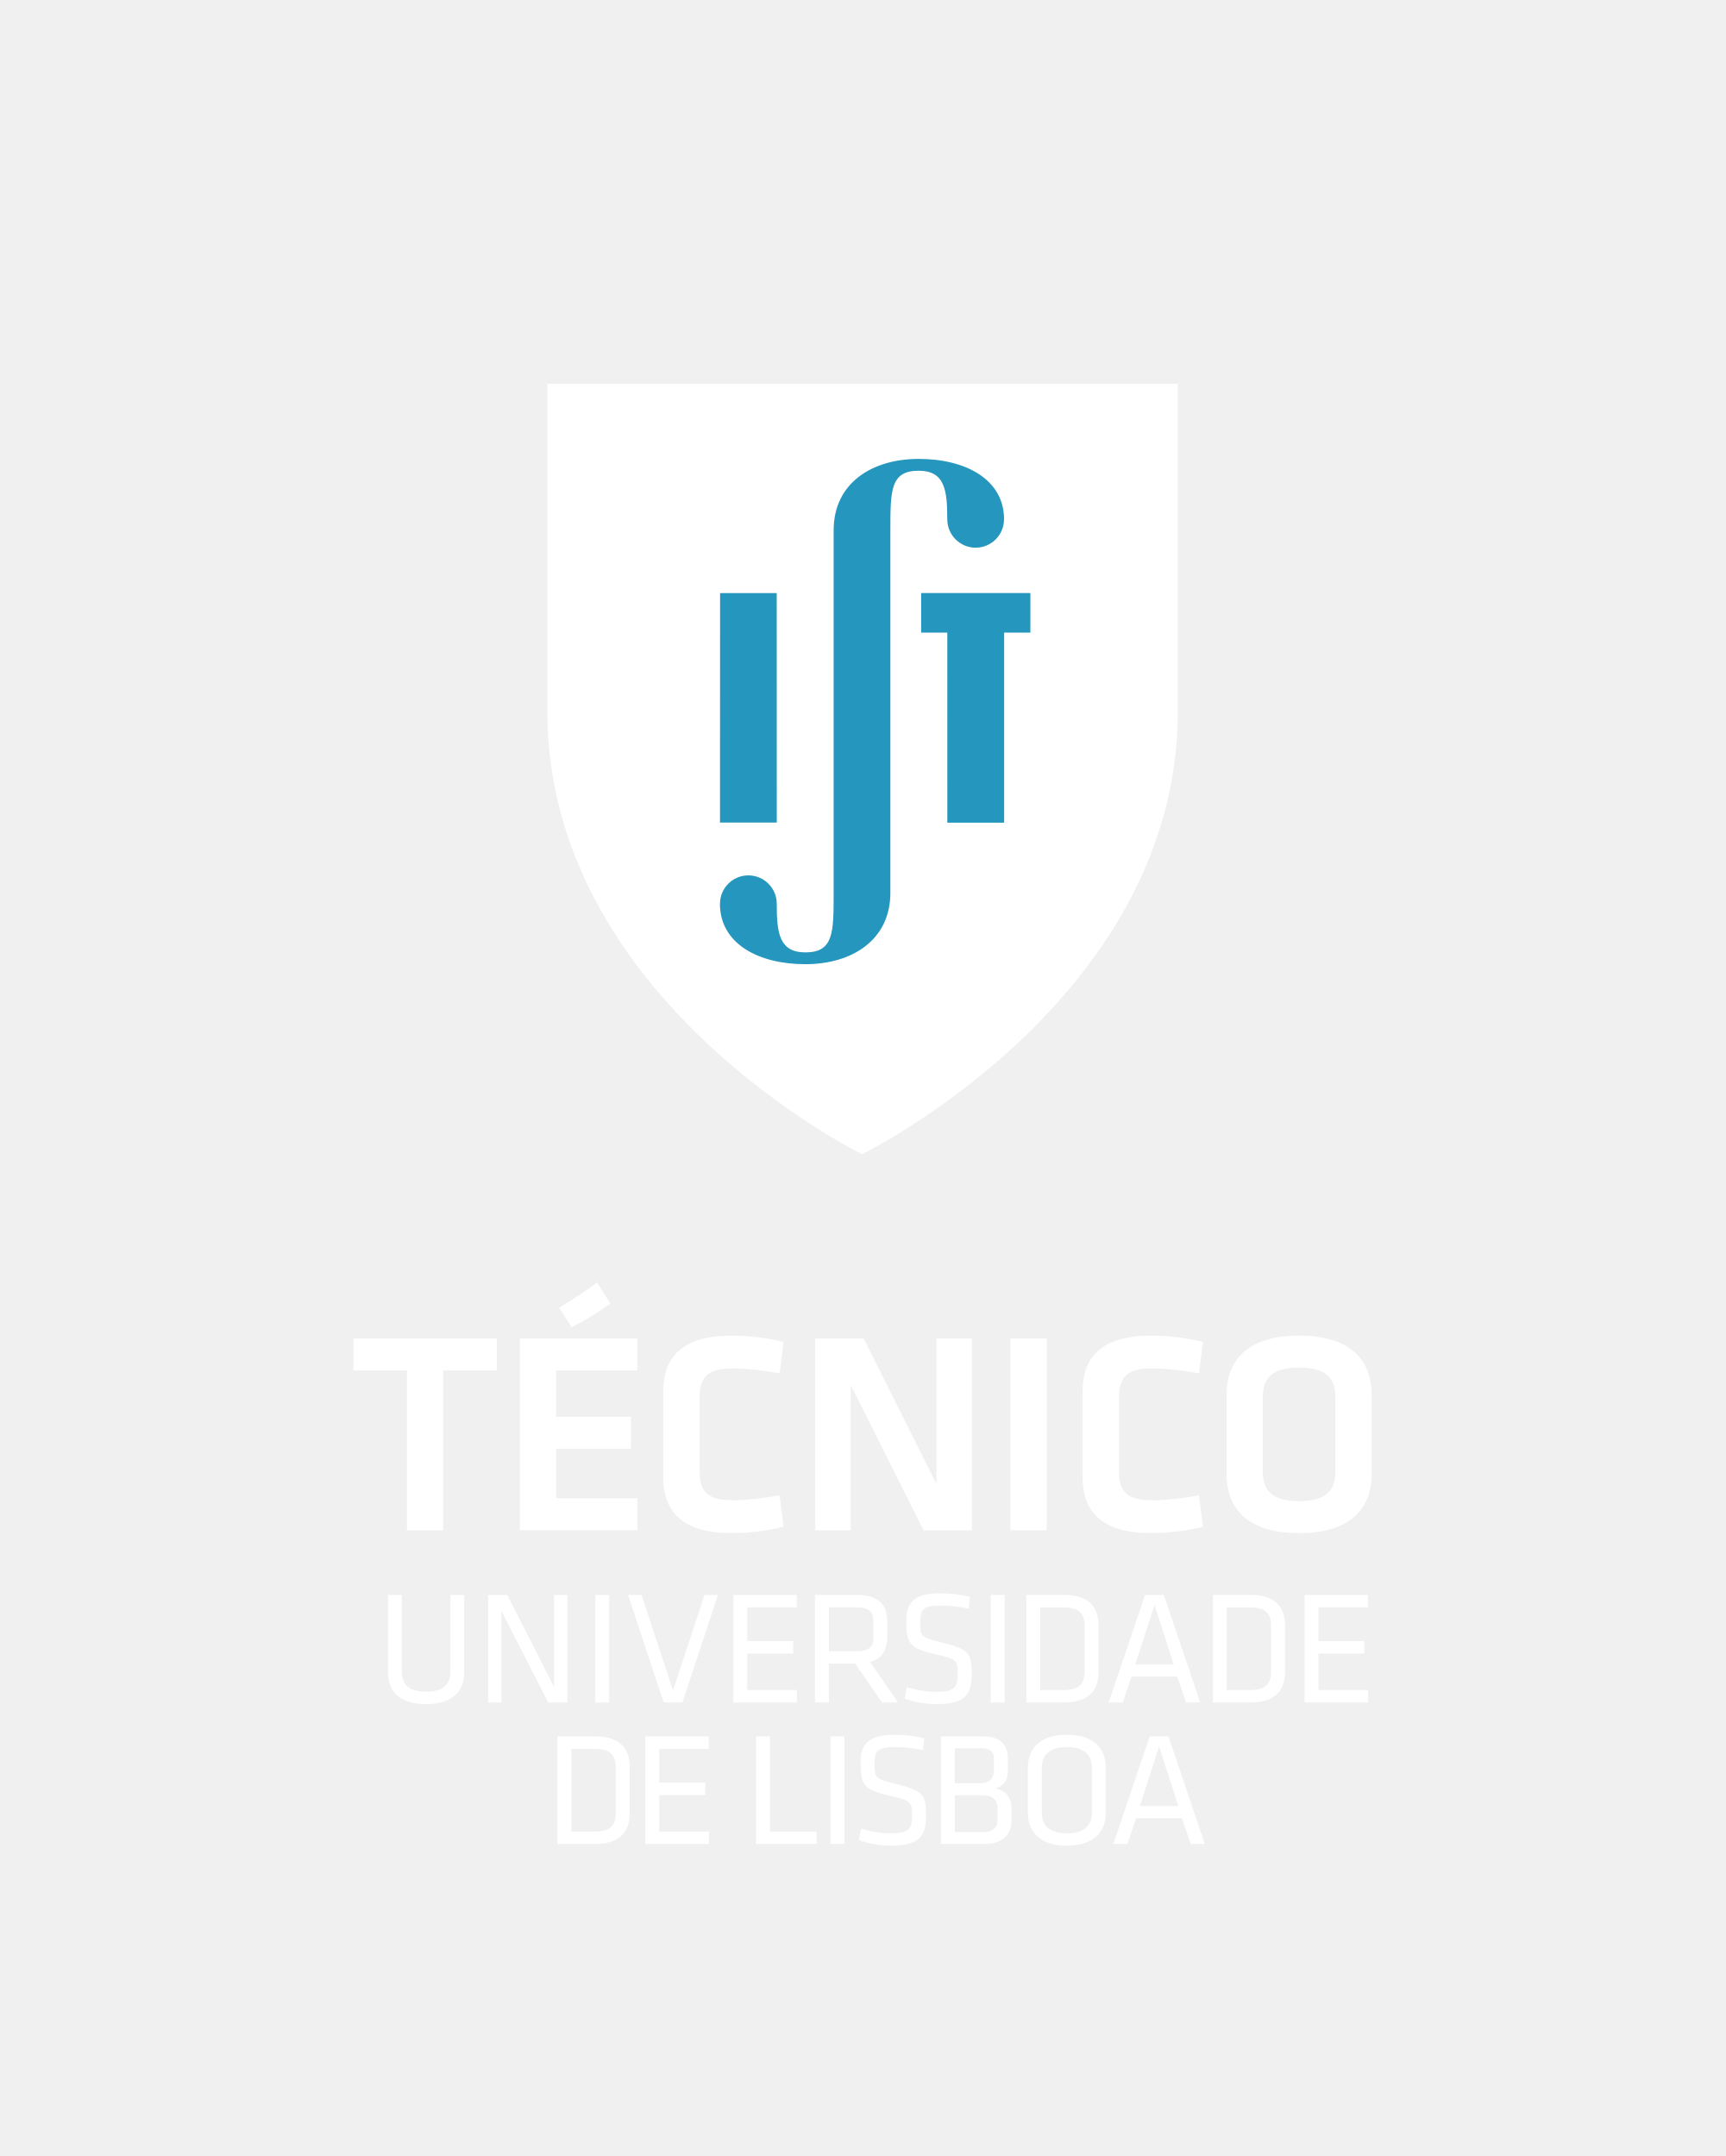
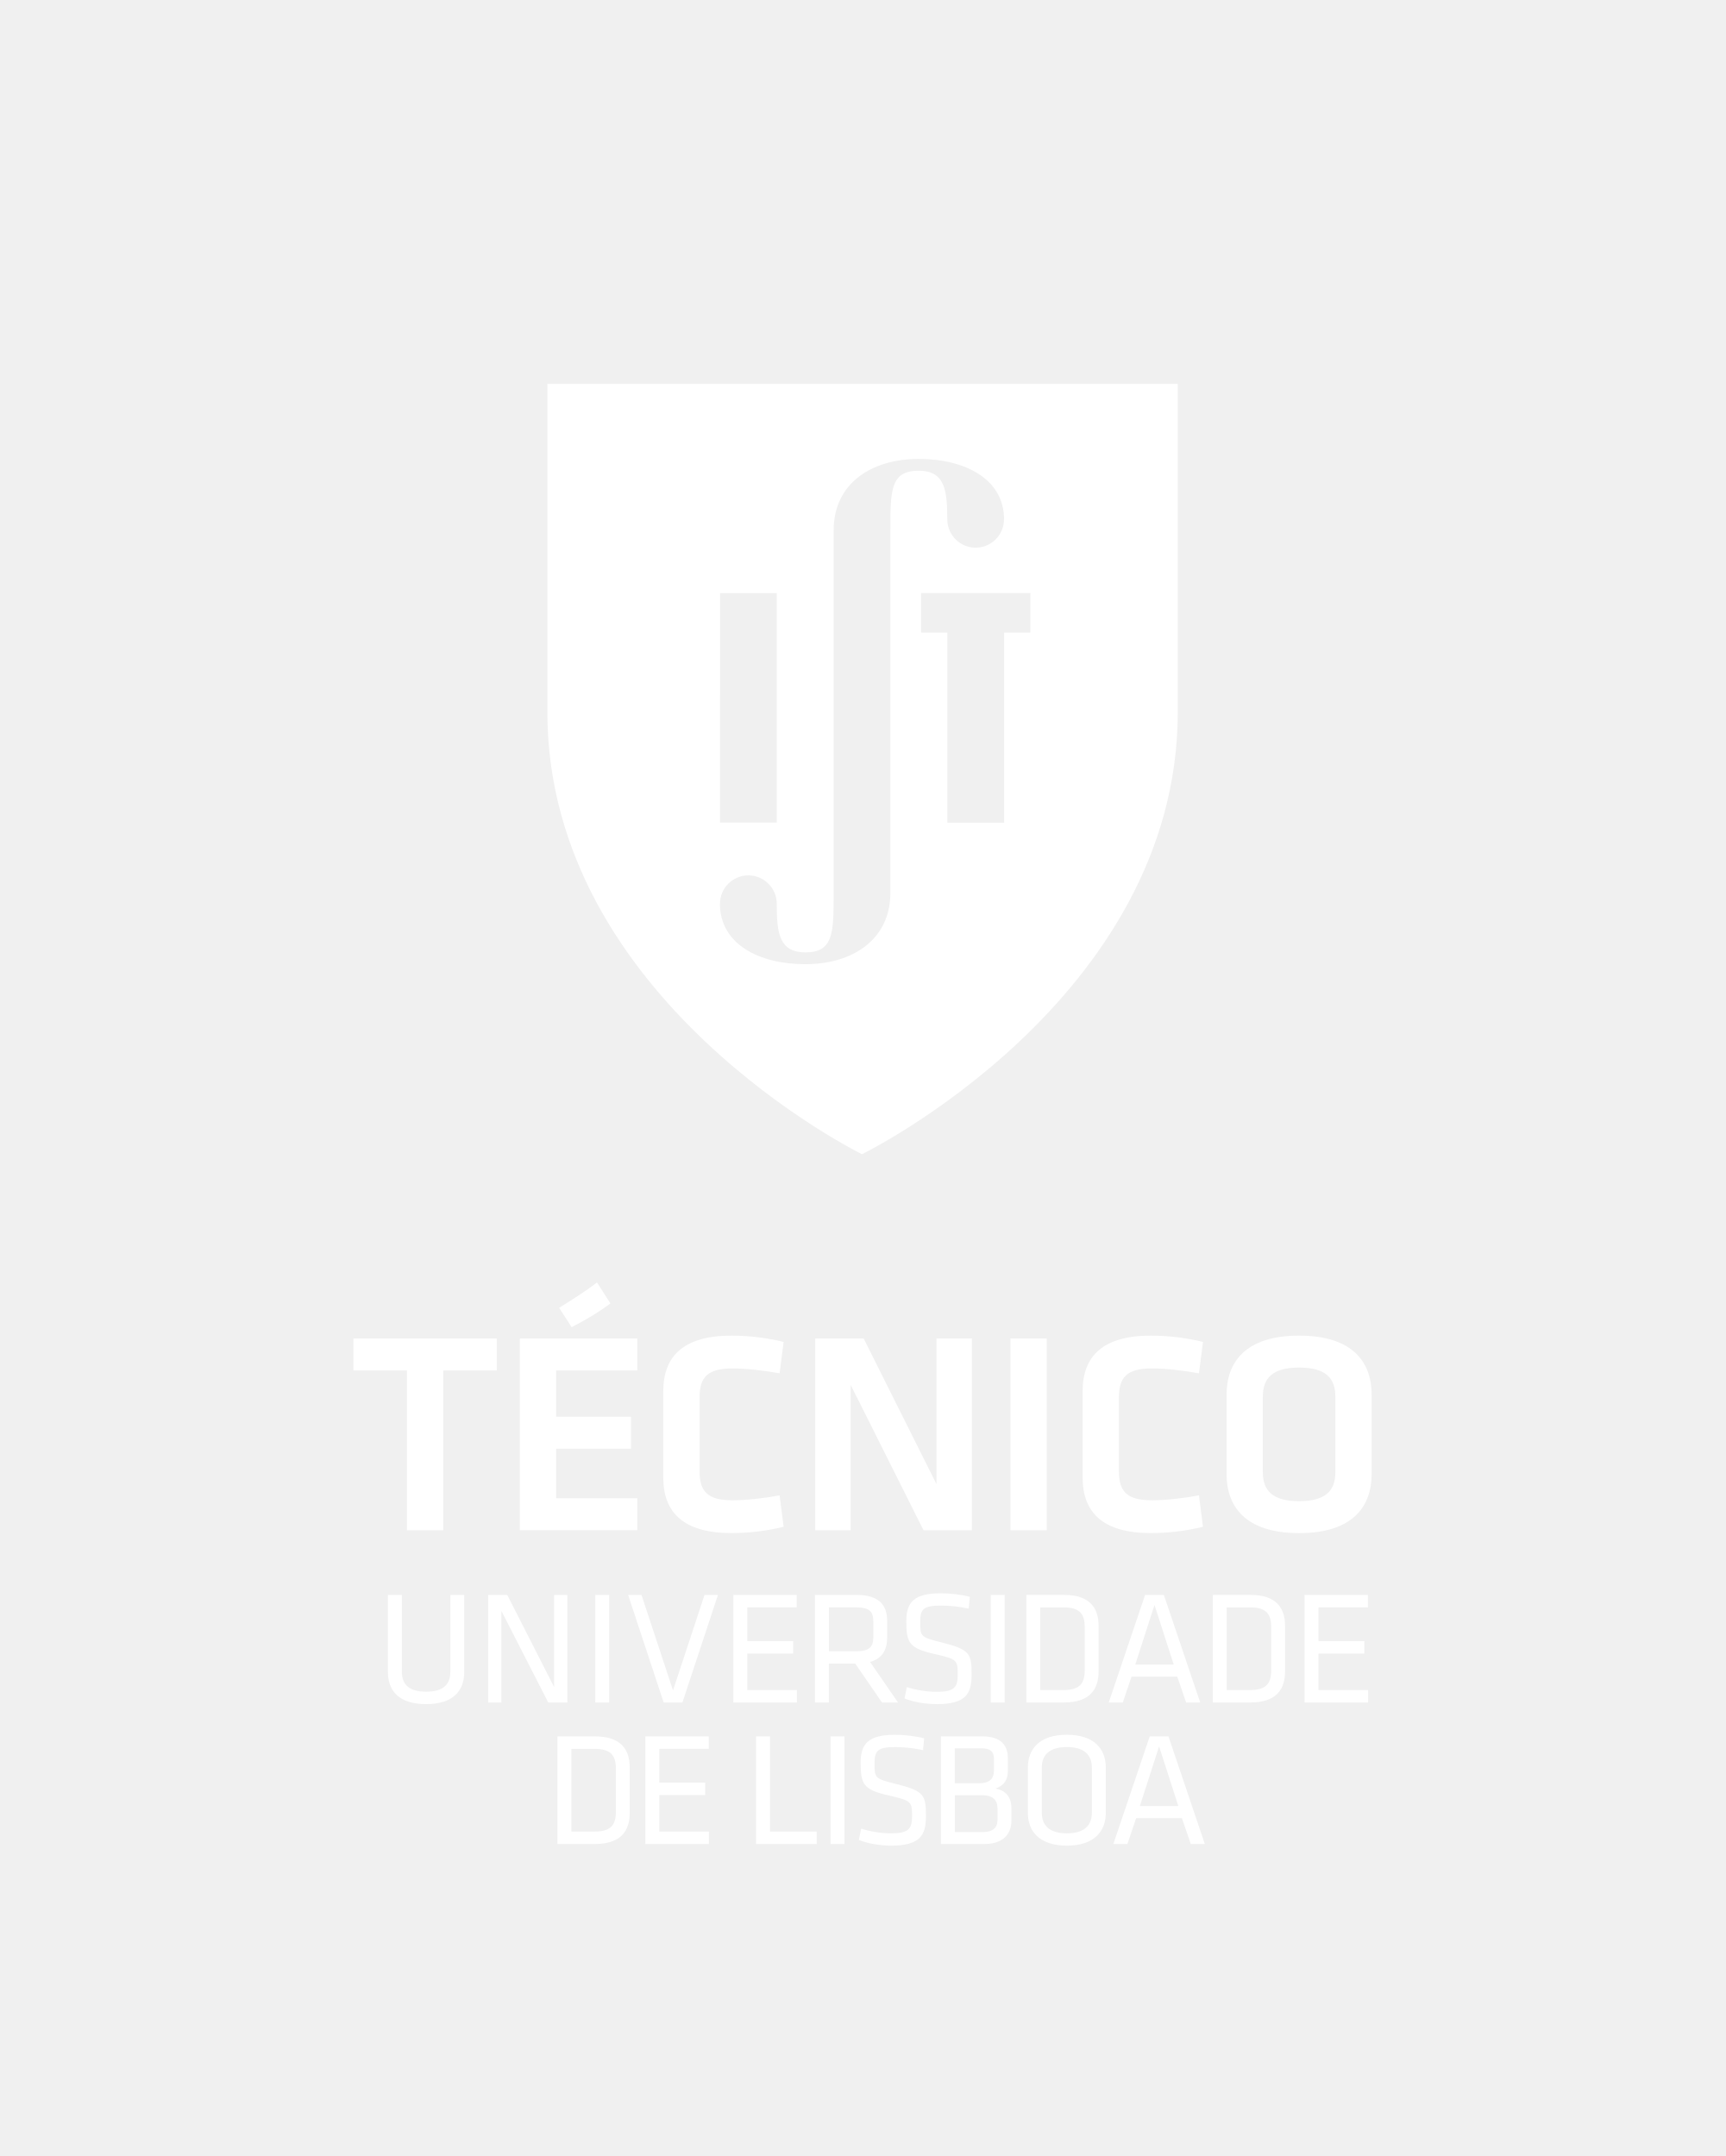
- <svg xmlns="http://www.w3.org/2000/svg" id="Layer_1" data-name="Layer 1" viewBox="0 0 566.93 708.66">
+ <svg xmlns="http://www.w3.org/2000/svg" viewBox="0 0 566.93 708.66">
  <defs>
    <style>
-       .cls-1 {
+       .cls {
        fill: #fff;
-         fill-rule: evenodd;
-       }
- 
-       .cls-2 {
-         fill: #fff;
-       }
- 
-       .cls-3 {
-         fill: #2596BE;
      }
    </style>
  </defs>
-   <g>
-     <path class="cls-1" d="M283.27,379.38s-103.39-50.72-103.39-145.4v-107.81h207.17v107.81c0,94.69-103.78,145.4-103.78,145.4" />
-     <polygon class="cls-3" points="338.61 207.94 329.99 207.94 329.99 270.41 311.32 270.41 311.31 207.94 302.71 207.94 302.71 194.93 338.61 194.93 338.61 207.94" />
-     <polygon class="cls-3" points="255.27 270.37 236.61 270.37 236.64 194.94 255.25 194.94 255.27 270.37" />
-     <path class="cls-3" d="M301.92,150.84c-15.44,0-27.96,8-27.96,23.45v119.18c0,13.08,0,19.57-9.3,19.57-8.64,0-9.4-6.46-9.4-15.99h0c0-5.14-4.18-9.32-9.33-9.32s-9.32,4.18-9.32,9.32h-.02c0,13.12,12.62,19.87,28.06,19.87s27.95-8.01,27.95-23.45v-119.18c0-13.08,0-19.57,9.3-19.57,8.64,0,9.4,6.47,9.4,15.98h.01c0,5.15,4.17,9.32,9.31,9.32s9.32-4.17,9.32-9.32h.02c0-13.12-12.62-19.86-28.06-19.86" />
-   </g>
-   <g>
-     <path class="cls-2" d="M152.55,524.23v25.44c0,5.79-3.35,10.46-12.53,10.46s-12.53-4.67-12.53-10.46v-25.44h4.57v25.17c0,4.35,2.39,6.64,7.97,6.64s7.97-2.28,7.97-6.64v-25.17h4.57Z" />
-     <path class="cls-2" d="M164.77,529.49v30.11h-4.35v-35.37h6.27l15.4,30.27v-30.27h4.35v35.37h-6.27l-15.4-30.11Z" />
-     <path class="cls-2" d="M200.19,559.6h-4.57v-35.37h4.57v35.37Z" />
-     <path class="cls-2" d="M206.4,524.23h4.41l10.36,31.39,10.36-31.39h4.41l-11.68,35.37h-6.16l-11.68-35.37Z" />
-     <path class="cls-2" d="M241.01,524.23h20.82v4.09h-16.25v11.1h15.08v4.09h-15.08v12h16.3v4.09h-20.87v-35.37Z" />
-     <path class="cls-2" d="M281.05,546.8h-8.66v12.8h-4.57v-35.37h13.49c7.59,0,10.25,3.29,10.25,8.71v5.1c0,4.2-1.54,7.06-5.63,8.23l9.19,13.33h-5.26l-8.82-12.8ZM281.16,528.32h-8.76v14.44h8.76c4.35,0,5.84-1.22,5.84-4.67v-5.1c0-3.51-1.49-4.67-5.84-4.67Z" />
-     <path class="cls-2" d="M307.77,560.13c-3.4,0-7.49-.64-10.51-1.86l.74-3.72c3.24,1.01,6.64,1.54,9.88,1.54,5.68,0,6.85-1.49,6.85-5.52,0-4.78-.05-5.2-7.33-6.85-8.55-1.91-9.56-3.56-9.56-10.89,0-6.16,2.55-9.13,11.31-9.13,3.08,0,6.74.42,9.56,1.17l-.37,3.88c-2.81-.64-6.16-1.01-9.08-1.01-5.79,0-6.85,1.17-6.85,5.26,0,4.89,0,5.1,7.01,6.85,9.4,2.34,9.88,3.72,9.88,10.62,0,6.16-1.81,9.67-11.52,9.67Z" />
-     <path class="cls-2" d="M330.15,559.6h-4.57v-35.37h4.57v35.37Z" />
-     <path class="cls-2" d="M349.66,524.23c8.66,0,11.36,4.51,11.36,10.14v15.08c0,5.63-2.71,10.14-11.36,10.14h-12.37v-35.37h12.37ZM341.85,555.51h7.65c5.36,0,6.96-2.23,6.96-6.37v-14.44c0-4.14-1.59-6.37-6.96-6.37h-7.65v27.19Z" />
-     <path class="cls-2" d="M394.42,559.6h-4.62l-2.92-8.5h-15.03l-2.87,8.5h-4.62l11.95-35.37h6.16l11.95,35.37ZM379.4,527.53l-6.32,19.6h12.64l-6.32-19.6Z" />
-     <path class="cls-2" d="M410.94,524.23c8.66,0,11.36,4.51,11.36,10.14v15.08c0,5.63-2.71,10.14-11.36,10.14h-12.37v-35.37h12.37ZM403.13,555.51h7.65c5.36,0,6.96-2.23,6.96-6.37v-14.44c0-4.14-1.59-6.37-6.96-6.37h-7.65v27.19Z" />
-     <path class="cls-2" d="M428.72,524.23h20.82v4.09h-16.25v11.1h15.08v4.09h-15.08v12h16.3v4.09h-20.87v-35.37Z" />
-     <path class="cls-2" d="M195.57,570.74c8.66,0,11.36,4.51,11.36,10.14v15.08c0,5.63-2.71,10.14-11.36,10.14h-12.37v-35.37h12.37ZM187.77,602.02h7.65c5.36,0,6.96-2.23,6.96-6.37v-14.44c0-4.14-1.59-6.37-6.96-6.37h-7.65v27.19Z" />
-     <path class="cls-2" d="M212.09,570.74h20.82v4.09h-16.25v11.1h15.08v4.09h-15.08v12h16.3v4.09h-20.87v-35.37Z" />
-     <path class="cls-2" d="M253.03,602.02h15.35v4.09h-19.91v-35.37h4.57v31.28Z" />
-     <path class="cls-2" d="M277.52,606.11h-4.57v-35.37h4.57v35.37Z" />
-     <path class="cls-2" d="M292.76,606.64c-3.4,0-7.49-.64-10.51-1.86l.74-3.72c3.24,1.01,6.64,1.54,9.88,1.54,5.68,0,6.85-1.49,6.85-5.52,0-4.78-.05-5.2-7.33-6.85-8.55-1.91-9.56-3.56-9.56-10.89,0-6.16,2.55-9.13,11.31-9.13,3.08,0,6.74.42,9.56,1.17l-.37,3.88c-2.81-.64-6.16-1.01-9.08-1.01-5.79,0-6.85,1.17-6.85,5.26,0,4.89,0,5.1,7.01,6.85,9.4,2.34,9.88,3.72,9.88,10.62,0,6.16-1.81,9.67-11.52,9.67Z" />
-     <path class="cls-2" d="M309.22,606.11v-35.37h13.65c5.58,0,8.34,2.5,8.34,7.17v4.09c0,2.71-.9,4.73-4.04,5.89,3.08.53,5.2,2.6,5.2,6.37v4.25c0,4.94-3.45,7.59-8.76,7.59h-14.39ZM326.64,578.01c0-2.28-1.27-3.35-4.04-3.35h-8.82v11.47h8.07c3.45,0,4.78-1.59,4.78-4.14v-3.98ZM327.81,594.42c0-2.81-1.59-4.35-5.1-4.35h-8.92v12.11h9.19c3.24,0,4.83-1.38,4.83-4.04v-3.72Z" />
-     <path class="cls-2" d="M363.39,595.91c0,5.89-3.66,10.73-12.8,10.73s-12.8-4.83-12.8-10.73v-14.98c0-5.89,3.66-10.73,12.8-10.73s12.8,4.83,12.8,10.73v14.98ZM342.36,595.8c0,4.35,2.66,6.8,8.23,6.8s8.23-2.44,8.23-6.8v-14.76c0-4.35-2.66-6.8-8.23-6.8s-8.23,2.44-8.23,6.8v14.76Z" />
-     <path class="cls-2" d="M395.94,606.11h-4.62l-2.92-8.5h-15.03l-2.87,8.5h-4.62l11.95-35.37h6.16l11.95,35.37ZM380.91,574.03l-6.32,19.6h12.64l-6.32-19.6Z" />
-   </g>
-   <g>
-     <g>
-       <path class="cls-2" d="M133.74,450.46h-17.6v-10.5h47.12v10.5h-17.6v52.51h-11.92v-52.51Z" />
-       <path class="cls-2" d="M170.84,439.95h38.6v10.5h-26.68v15.23h24.6v10.5h-24.6v16.27h26.68v10.5h-38.6v-63.02Z" />
-       <path class="cls-2" d="M217.97,457.27c0-11.55,6.72-18.26,22.42-18.26,5.87,0,11.92.76,17.13,2.08l-1.32,10.31c-5.11-.94-11.07-1.61-15.42-1.61-8.23,0-10.88,2.84-10.88,9.56v24.22c0,6.72,2.65,9.56,10.88,9.56,4.35,0,10.31-.66,15.42-1.61l1.32,10.31c-5.2,1.32-11.26,2.08-17.13,2.08-15.71,0-22.42-6.72-22.42-18.26v-28.39Z" />
-       <path class="cls-2" d="M279.55,455.19v47.78h-11.64v-63.02h15.9l23.94,47.88v-47.88h11.64v63.02h-15.9l-23.94-47.78Z" />
-       <path class="cls-2" d="M343.99,502.97h-11.92v-63.02h11.92v63.02Z" />
-       <path class="cls-2" d="M355.78,457.27c0-11.55,6.72-18.26,22.42-18.26,5.87,0,11.92.76,17.13,2.08l-1.32,10.31c-5.11-.94-11.07-1.61-15.42-1.61-8.23,0-10.88,2.84-10.88,9.56v24.22c0,6.72,2.65,9.56,10.88,9.56,4.35,0,10.31-.66,15.42-1.61l1.32,10.31c-5.2,1.32-11.26,2.08-17.13,2.08-15.71,0-22.42-6.72-22.42-18.26v-28.39Z" />
-       <path class="cls-2" d="M450.76,484.52c0,10.5-6.06,19.4-23.84,19.4s-23.84-8.89-23.84-19.4v-26.11c0-10.5,6.06-19.4,23.84-19.4s23.84,8.89,23.84,19.4v26.11ZM415,483.86c0,5.96,3.03,9.56,11.92,9.56s11.92-3.59,11.92-9.56v-24.79c0-5.96-3.03-9.56-11.92-9.56s-11.92,3.6-11.92,9.56v24.79Z" />
-     </g>
-     <path class="cls-2" d="M183.74,429.86c4.4-2.72,8.71-5.43,12.46-8.34l4.4,6.93c-4.22,3.09-7.68,5.15-12.74,7.78l-4.12-6.37Z" />
-   </g>
+   <path class="cls" fill-rule="evenodd" d="M283.27,379.38s-103.39-50.72-103.39-145.4v-107.81h207.17v107.81c0,94.69-103.78,145.4-103.78,145.4M338.61,207.94h-8.62v62.47h-18.67l-.01-62.47h-8.6v-13.01h35.9v13.01ZM255.27,270.37h-18.66l.03-75.43h18.61l.02,75.43ZM301.92,150.84c-15.44,0-27.96,8-27.96,23.45v119.18c0,13.08,0,19.57-9.3,19.57-8.64,0-9.4-6.46-9.4-15.99h0c0-5.14-4.18-9.32-9.33-9.32s-9.32,4.18-9.32,9.32h-.02c0,13.12,12.62,19.87,28.06,19.87s27.95-8.01,27.95-23.45v-119.18c0-13.08,0-19.57,9.3-19.57,8.64,0,9.4,6.47,9.4,15.98h.01c0,5.15,4.17,9.32,9.31,9.32s9.32-4.17,9.32-9.32h.02c0-13.12-12.62-19.86-28.06-19.86" />
+   <path class="cls" d="M152.55,524.23v25.44c0,5.79-3.35,10.46-12.53,10.46s-12.53-4.67-12.53-10.46v-25.44h4.57v25.17c0,4.35,2.39,6.64,7.97,6.64s7.97-2.28,7.97-6.64v-25.17h4.57Z" />
+   <path class="cls" d="M164.77,529.49v30.11h-4.35v-35.37h6.27l15.4,30.27v-30.27h4.35v35.37h-6.27l-15.4-30.11Z" />
+   <path class="cls" d="M200.19,559.6h-4.57v-35.37h4.57v35.37Z" />
+   <path class="cls" d="M206.4,524.23h4.41l10.36,31.39,10.36-31.39h4.41l-11.68,35.37h-6.16l-11.68-35.37Z" />
+   <path class="cls" d="M241.01,524.23h20.82v4.09h-16.25v11.1h15.08v4.09h-15.08v12h16.3v4.09h-20.87v-35.37Z" />
+   <path class="cls" d="M281.05,546.8h-8.66v12.8h-4.57v-35.37h13.49c7.59,0,10.25,3.29,10.25,8.71v5.1c0,4.2-1.54,7.06-5.63,8.23l9.19,13.33h-5.26l-8.82-12.8ZM281.16,528.32h-8.76v14.44h8.76c4.35,0,5.84-1.22,5.84-4.67v-5.1c0-3.51-1.49-4.67-5.84-4.67Z" />
+   <path class="cls" d="M307.77,560.13c-3.4,0-7.49-.64-10.51-1.86l.74-3.72c3.24,1.01,6.64,1.54,9.88,1.54,5.68,0,6.85-1.49,6.85-5.52,0-4.78-.05-5.2-7.33-6.85-8.55-1.91-9.56-3.56-9.56-10.89,0-6.16,2.55-9.13,11.31-9.13,3.08,0,6.74.42,9.56,1.17l-.37,3.88c-2.81-.64-6.16-1.01-9.08-1.01-5.79,0-6.85,1.17-6.85,5.26,0,4.89,0,5.1,7.01,6.85,9.4,2.34,9.88,3.72,9.88,10.62,0,6.16-1.81,9.67-11.52,9.67Z" />
+   <path class="cls" d="M330.15,559.6h-4.57v-35.37h4.57v35.37Z" />
+   <path class="cls" d="M349.66,524.23c8.66,0,11.36,4.51,11.36,10.14v15.08c0,5.63-2.71,10.14-11.36,10.14h-12.37v-35.37h12.37ZM341.85,555.51h7.65c5.36,0,6.96-2.23,6.96-6.37v-14.44c0-4.14-1.59-6.37-6.96-6.37h-7.65v27.19Z" />
+   <path class="cls" d="M394.42,559.6h-4.62l-2.92-8.5h-15.03l-2.87,8.5h-4.62l11.95-35.37h6.16l11.95,35.37ZM379.4,527.53l-6.32,19.6h12.64l-6.32-19.6Z" />
+   <path class="cls" d="M410.94,524.23c8.66,0,11.36,4.51,11.36,10.14v15.08c0,5.63-2.71,10.14-11.36,10.14h-12.37v-35.37h12.37ZM403.13,555.51h7.65c5.36,0,6.96-2.23,6.96-6.37v-14.44c0-4.14-1.59-6.37-6.96-6.37h-7.65v27.19Z" />
+   <path class="cls" d="M428.72,524.23h20.82v4.09h-16.25v11.1h15.08v4.09h-15.08v12h16.3v4.09h-20.87v-35.37Z" />
+   <path class="cls" d="M195.57,570.74c8.66,0,11.36,4.51,11.36,10.14v15.08c0,5.63-2.71,10.14-11.36,10.14h-12.37v-35.37h12.37ZM187.77,602.02h7.65c5.36,0,6.96-2.23,6.96-6.37v-14.44c0-4.14-1.59-6.37-6.96-6.37h-7.65v27.19Z" />
+   <path class="cls" d="M212.09,570.74h20.82v4.09h-16.25v11.1h15.08v4.09h-15.08v12h16.3v4.09h-20.87v-35.37Z" />
+   <path class="cls" d="M253.03,602.02h15.35v4.09h-19.91v-35.37h4.57v31.28Z" />
+   <path class="cls" d="M277.52,606.11h-4.57v-35.37h4.57v35.37Z" />
+   <path class="cls" d="M292.76,606.64c-3.4,0-7.49-.64-10.51-1.86l.74-3.72c3.24,1.01,6.64,1.54,9.88,1.54,5.68,0,6.85-1.49,6.85-5.52,0-4.78-.05-5.2-7.33-6.85-8.55-1.91-9.56-3.56-9.56-10.89,0-6.16,2.55-9.13,11.31-9.13,3.08,0,6.74.42,9.56,1.17l-.37,3.88c-2.81-.64-6.16-1.01-9.08-1.01-5.79,0-6.85,1.17-6.85,5.26,0,4.89,0,5.1,7.01,6.85,9.4,2.34,9.88,3.72,9.88,10.62,0,6.16-1.81,9.67-11.52,9.67Z" />
+   <path class="cls" d="M309.22,606.11v-35.37h13.65c5.58,0,8.34,2.5,8.34,7.17v4.09c0,2.71-.9,4.73-4.04,5.89,3.08.53,5.2,2.6,5.2,6.37v4.25c0,4.94-3.45,7.59-8.76,7.59h-14.39ZM326.64,578.01c0-2.28-1.27-3.35-4.04-3.35h-8.82v11.47h8.07c3.45,0,4.78-1.59,4.78-4.14v-3.98ZM327.81,594.42c0-2.81-1.59-4.35-5.1-4.35h-8.92v12.11h9.19c3.24,0,4.83-1.38,4.83-4.04v-3.72Z" />
+   <path class="cls" d="M363.39,595.91c0,5.89-3.66,10.73-12.8,10.73s-12.8-4.83-12.8-10.73v-14.98c0-5.89,3.66-10.73,12.8-10.73s12.8,4.83,12.8,10.73v14.98ZM342.36,595.8c0,4.35,2.66,6.8,8.23,6.8s8.23-2.44,8.23-6.8v-14.76c0-4.35-2.66-6.8-8.23-6.8s-8.23,2.44-8.23,6.8v14.76Z" />
+   <path class="cls" d="M395.94,606.11h-4.62l-2.92-8.5h-15.03l-2.87,8.5h-4.62l11.95-35.37h6.16l11.95,35.37ZM380.91,574.03l-6.32,19.6h12.64l-6.32-19.6Z" />
+   <path class="cls" d="M133.74,450.46h-17.6v-10.5h47.12v10.5h-17.6v52.51h-11.92v-52.51Z" />
+   <path class="cls" d="M170.84,439.95h38.6v10.5h-26.68v15.23h24.6v10.5h-24.6v16.27h26.68v10.5h-38.6v-63.02Z" />
+   <path class="cls" d="M217.97,457.27c0-11.55,6.72-18.26,22.42-18.26,5.87,0,11.92.76,17.13,2.08l-1.32,10.31c-5.11-.94-11.07-1.61-15.42-1.61-8.23,0-10.88,2.84-10.88,9.56v24.22c0,6.72,2.65,9.56,10.88,9.56,4.35,0,10.31-.66,15.42-1.61l1.32,10.31c-5.2,1.32-11.26,2.08-17.13,2.08-15.71,0-22.42-6.72-22.42-18.26v-28.39Z" />
+   <path class="cls" d="M279.55,455.19v47.78h-11.64v-63.02h15.9l23.94,47.88v-47.88h11.64v63.02h-15.9l-23.94-47.78Z" />
+   <path class="cls" d="M343.99,502.97h-11.92v-63.02h11.92v63.02Z" />
+   <path class="cls" d="M355.78,457.27c0-11.55,6.72-18.26,22.42-18.26,5.87,0,11.92.76,17.13,2.08l-1.32,10.31c-5.11-.94-11.07-1.61-15.42-1.61-8.23,0-10.88,2.84-10.88,9.56v24.22c0,6.72,2.65,9.56,10.88,9.56,4.35,0,10.31-.66,15.42-1.61l1.32,10.31c-5.2,1.32-11.26,2.08-17.13,2.08-15.71,0-22.42-6.72-22.42-18.26v-28.39Z" />
+   <path class="cls" d="M450.76,484.52c0,10.5-6.06,19.4-23.84,19.4s-23.84-8.89-23.84-19.4v-26.11c0-10.5,6.06-19.4,23.84-19.4s23.84,8.89,23.84,19.4v26.11ZM415,483.86c0,5.96,3.03,9.56,11.92,9.56s11.92-3.59,11.92-9.56v-24.79c0-5.96-3.03-9.56-11.92-9.56s-11.92,3.6-11.92,9.56v24.79Z" />
+   <path class="cls" d="M183.74,429.86c4.4-2.72,8.71-5.43,12.46-8.34l4.4,6.93c-4.22,3.09-7.68,5.15-12.74,7.78l-4.12-6.37Z" />
</svg>
